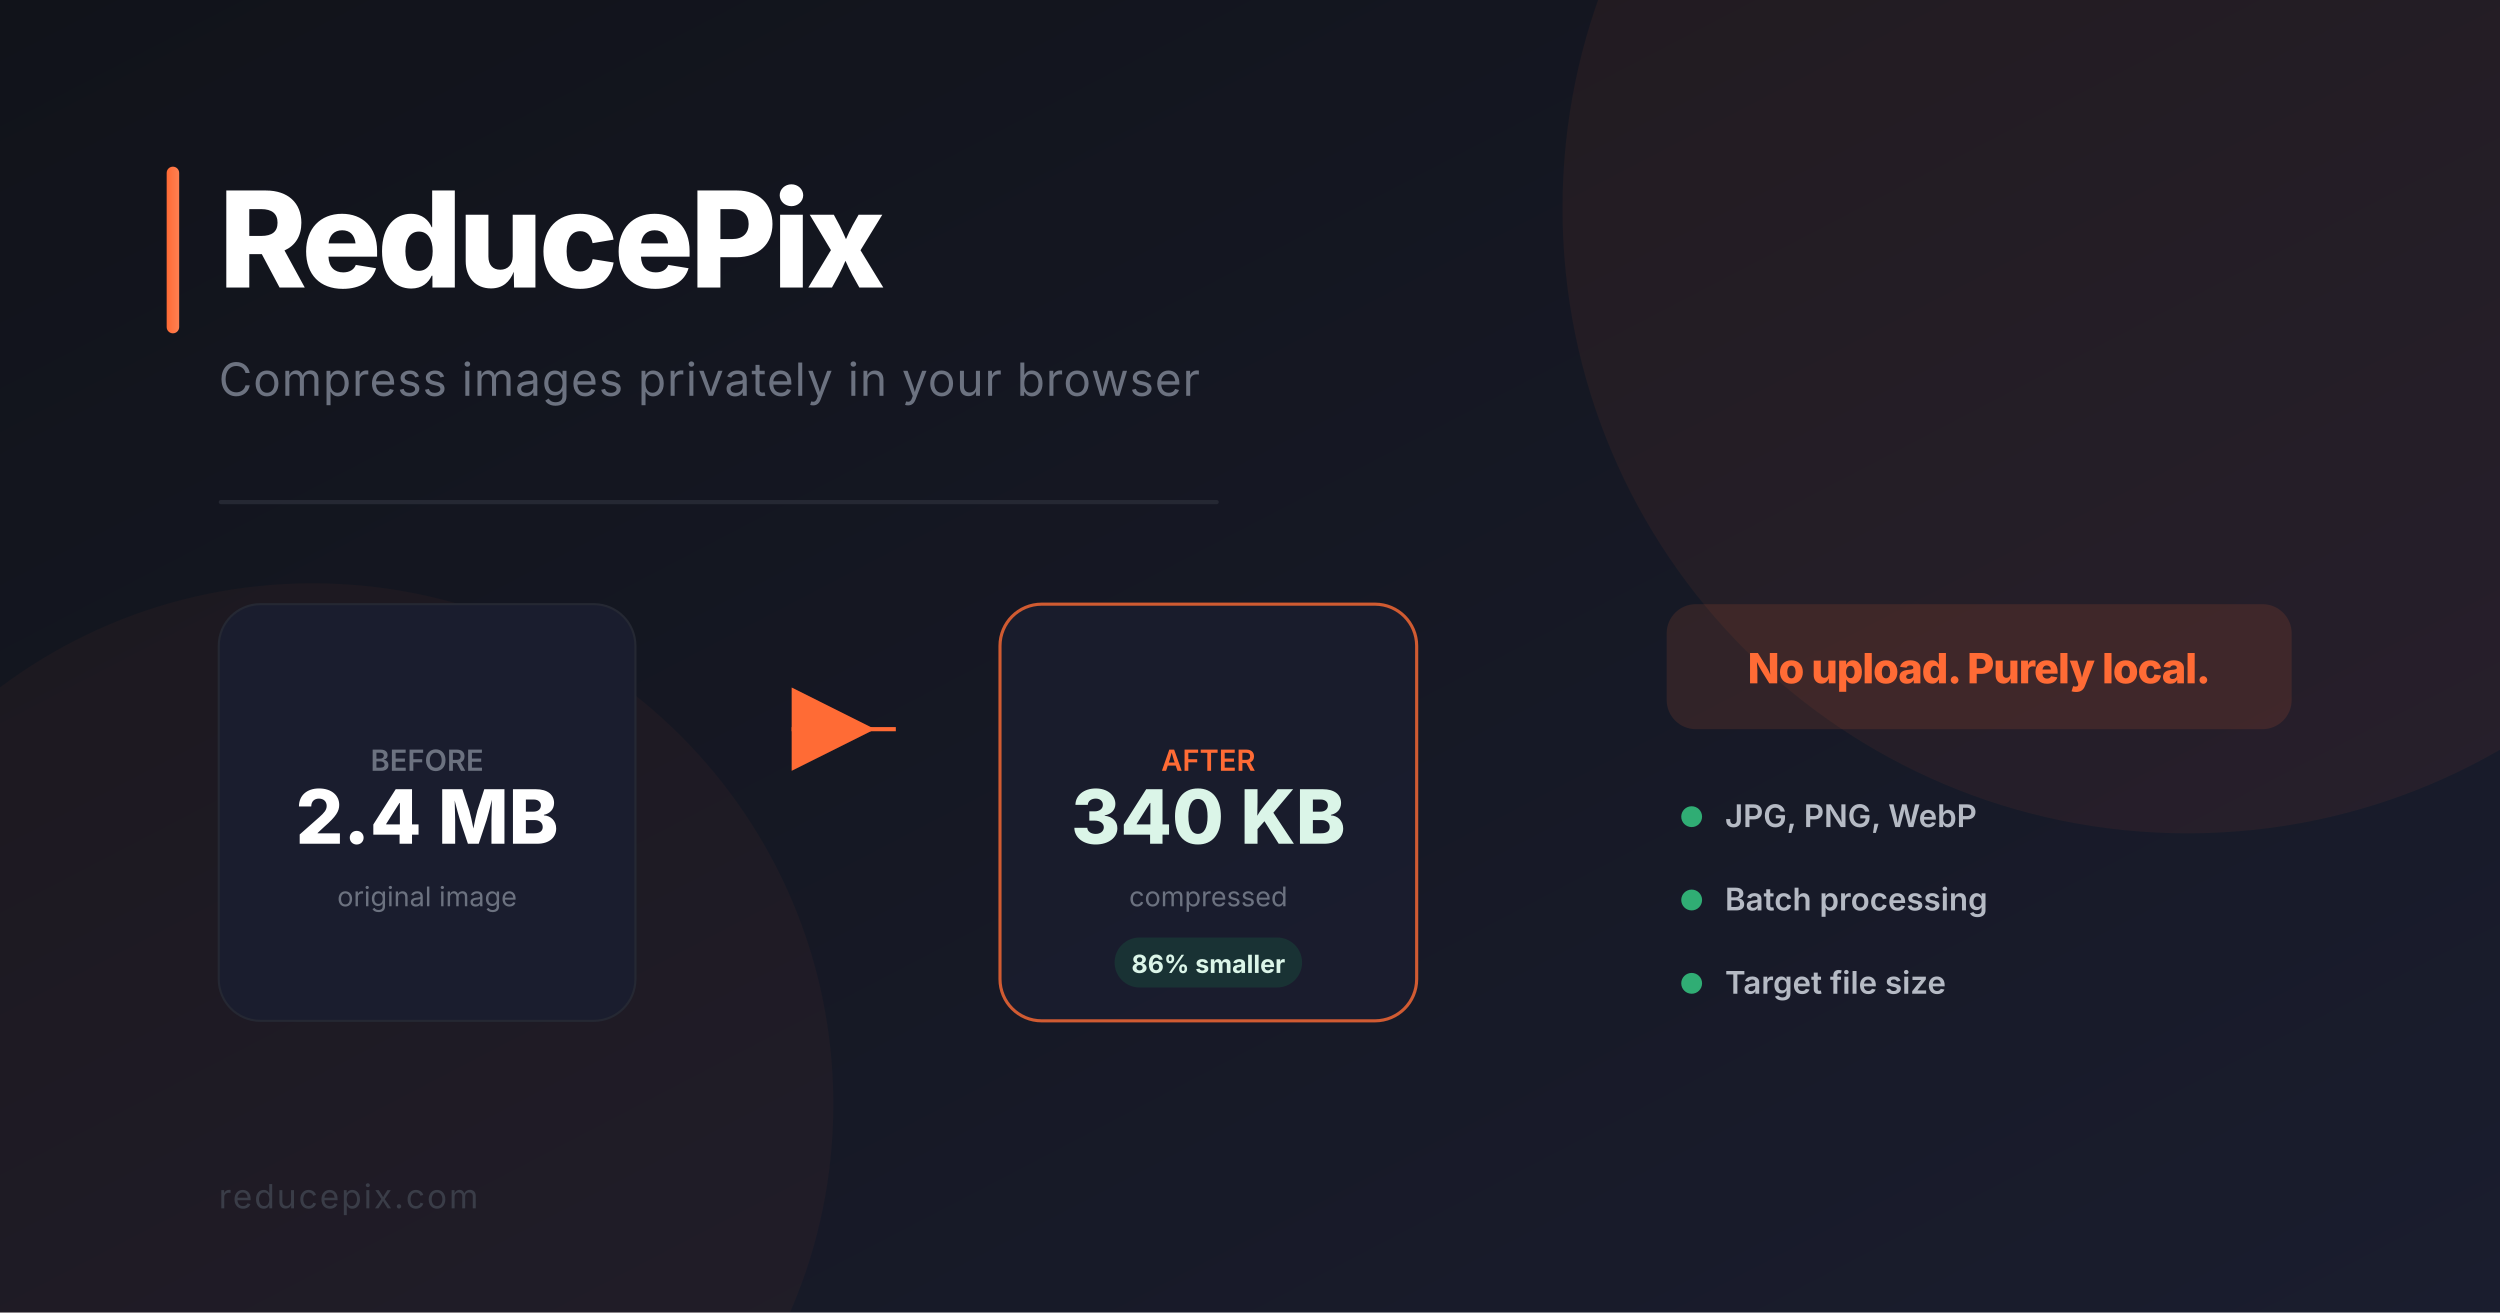
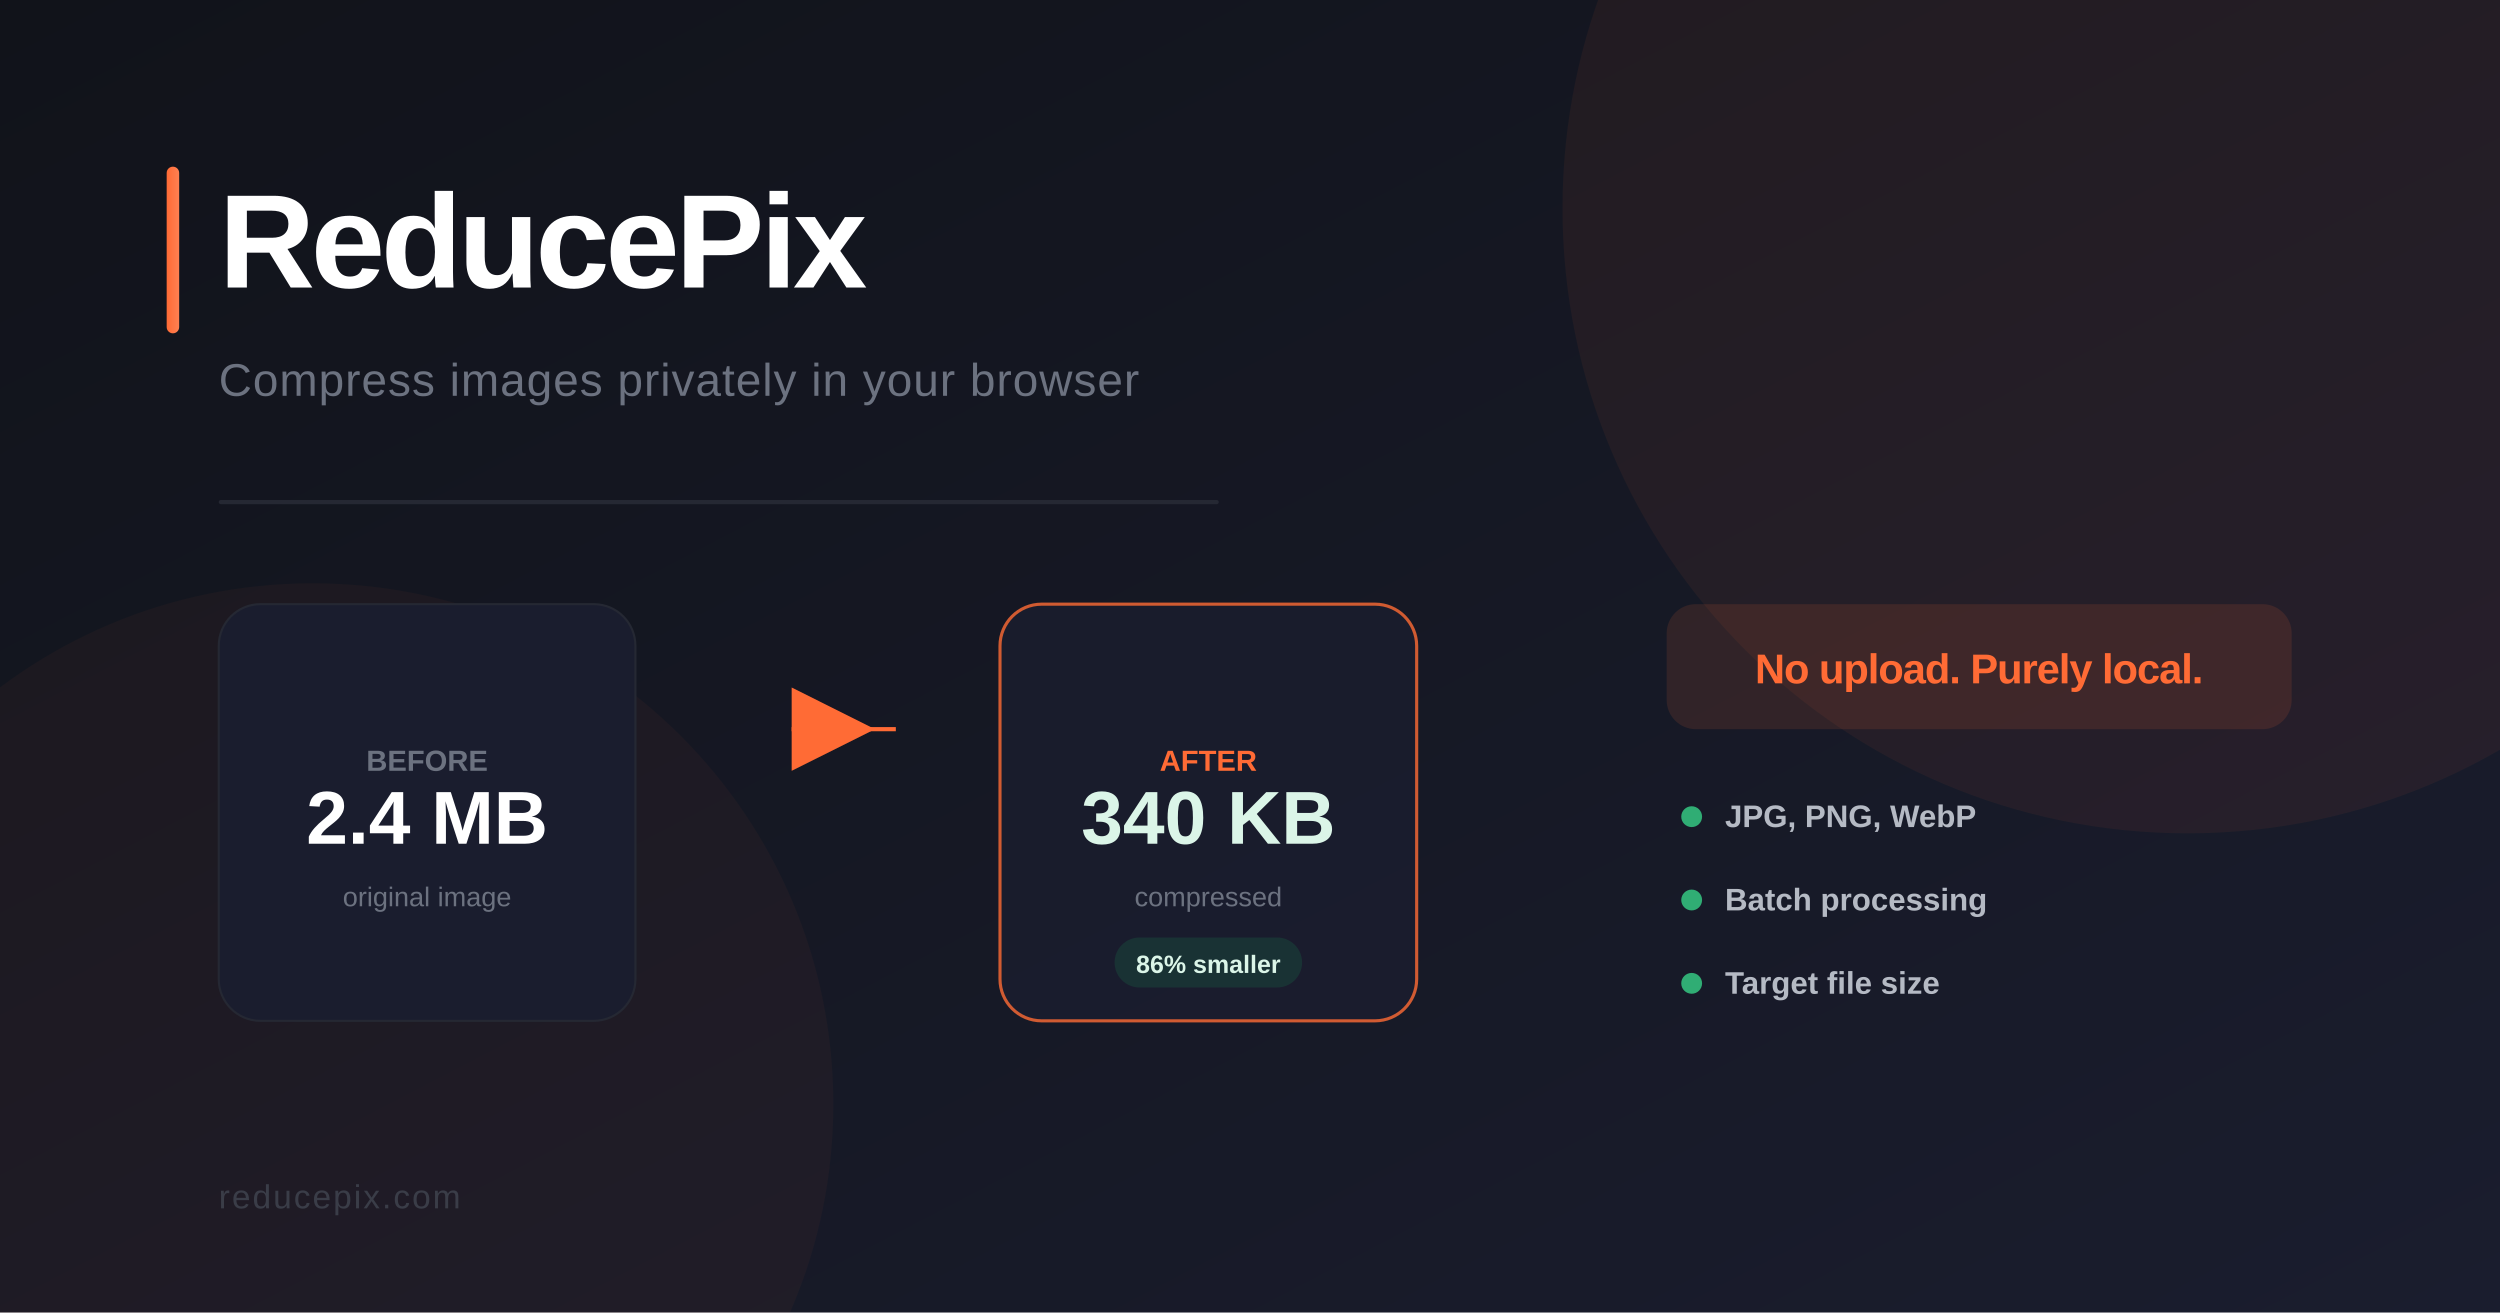
<svg xmlns="http://www.w3.org/2000/svg" width="1200" height="630" viewBox="0 0 1200 630">
  <defs>
    <linearGradient id="bg" x1="0%" y1="0%" x2="100%" y2="100%">
      <stop offset="0%" style="stop-color:#11131a" />
      <stop offset="100%" style="stop-color:#1a1d2e" />
    </linearGradient>
    <linearGradient id="accent" x1="0%" y1="0%" x2="100%" y2="0%">
      <stop offset="0%" style="stop-color:#ff6b35" />
      <stop offset="100%" style="stop-color:#ff8052" />
    </linearGradient>
  </defs>
  <rect width="1200" height="630" fill="url(#bg)" />
  <circle cx="1050" cy="100" r="300" fill="#ff6b35" opacity="0.06" />
  <circle cx="150" cy="530" r="250" fill="#ff6b35" opacity="0.04" />
  <rect x="80" y="80" width="6" height="80" rx="3" fill="url(#accent)" />
-   <text x="105" y="138" font-family="Inter, system-ui, sans-serif" font-size="64" font-weight="800" fill="#ffffff" letter-spacing="-2">ReducePix</text>
-   <text x="105" y="190" font-family="Inter, system-ui, sans-serif" font-size="22" fill="#6c7280" letter-spacing="0.5">Compress images privately in your browser</text>
+   <text x="105" y="138" font-family="Segoe UI, Arial, sans-serif" font-size="64" font-weight="800" fill="#ffffff" letter-spacing="-2">ReducePix</text>
+   <text x="105" y="190" font-family="Segoe UI, Arial, sans-serif" font-size="22" fill="#6c7280" letter-spacing="0.5">Compress images privately in your browser</text>
  <rect x="105" y="240" width="480" height="2" rx="1" fill="#252833" />
  <g transform="translate(105, 290)">
    <rect width="200" height="200" rx="20" fill="#1a1d2e" stroke="#252833" stroke-width="1" />
-     <text x="100" y="80" font-family="Inter, system-ui, sans-serif" font-size="14" fill="#6c7280" text-anchor="middle" font-weight="600">BEFORE</text>
-     <text x="100" y="115" font-family="Inter, system-ui, sans-serif" font-size="36" font-weight="800" fill="#ffffff" text-anchor="middle">2.4 MB</text>
-     <text x="100" y="145" font-family="Inter, system-ui, sans-serif" font-size="13" fill="#6c7280" text-anchor="middle">original image</text>
+     <text x="100" y="80" font-family="Segoe UI, Arial, sans-serif" font-size="14" fill="#6c7280" text-anchor="middle" font-weight="600">BEFORE</text>
+     <text x="100" y="115" font-family="Segoe UI, Arial, sans-serif" font-size="36" font-weight="800" fill="#ffffff" text-anchor="middle">2.4 MB</text>
+     <text x="100" y="145" font-family="Segoe UI, Arial, sans-serif" font-size="13" fill="#6c7280" text-anchor="middle">original image</text>
  </g>
  <g transform="translate(380, 350)">
    <polygon points="0,-20 40,0 0,20" fill="#ff6b35" />
    <line x1="0" y1="0" x2="50" y2="0" stroke="#ff6b35" stroke-width="2" />
  </g>
  <g transform="translate(480, 290)">
    <rect width="200" height="200" rx="20" fill="#1a1d2e" stroke="#ff6b35" stroke-width="1.5" opacity="0.8" />
-     <text x="100" y="80" font-family="Inter, system-ui, sans-serif" font-size="14" fill="#ff6b35" text-anchor="middle" font-weight="600">AFTER</text>
-     <text x="100" y="115" font-family="Inter, system-ui, sans-serif" font-size="36" font-weight="800" fill="#dbf5e8" text-anchor="middle">340 KB</text>
-     <text x="100" y="145" font-family="Inter, system-ui, sans-serif" font-size="13" fill="#6c7280" text-anchor="middle">compressed</text>
+     <text x="100" y="80" font-family="Segoe UI, Arial, sans-serif" font-size="14" fill="#ff6b35" text-anchor="middle" font-weight="600">AFTER</text>
+     <text x="100" y="115" font-family="Segoe UI, Arial, sans-serif" font-size="36" font-weight="800" fill="#dbf5e8" text-anchor="middle">340 KB</text>
+     <text x="100" y="145" font-family="Segoe UI, Arial, sans-serif" font-size="13" fill="#6c7280" text-anchor="middle">compressed</text>
    <rect x="55" y="160" width="90" height="24" rx="12" fill="#176644" opacity="0.3" />
-     <text x="100" y="177" font-family="Inter, system-ui, sans-serif" font-size="12" fill="#dbf5e8" text-anchor="middle" font-weight="700">86% smaller</text>
+     <text x="100" y="177" font-family="Segoe UI, Arial, sans-serif" font-size="12" fill="#dbf5e8" text-anchor="middle" font-weight="700">86% smaller</text>
  </g>
  <g transform="translate(800, 290)">
    <rect width="300" height="60" rx="14" fill="#ff6b35" opacity="0.12" />
-     <text x="150" y="38" font-family="Inter, system-ui, sans-serif" font-size="20" font-weight="800" fill="#ff6b35" text-anchor="middle" letter-spacing="-0.5">No upload. Purely local.</text>
+     <text x="150" y="38" font-family="Segoe UI, Arial, sans-serif" font-size="20" font-weight="800" fill="#ff6b35" text-anchor="middle" letter-spacing="-0.5">No upload. Purely local.</text>
  </g>
  <g transform="translate(800, 380)">
    <circle cx="12" cy="12" r="5" fill="#30ad74" />
-     <text x="28" y="17" font-family="Inter, system-ui, sans-serif" font-size="15" fill="#b5bac4" font-weight="600">JPG, PNG, WebP</text>
+     <text x="28" y="17" font-family="Segoe UI, Arial, sans-serif" font-size="15" fill="#b5bac4" font-weight="600">JPG, PNG, WebP</text>
  </g>
  <g transform="translate(800, 420)">
    <circle cx="12" cy="12" r="5" fill="#30ad74" />
-     <text x="28" y="17" font-family="Inter, system-ui, sans-serif" font-size="15" fill="#b5bac4" font-weight="600">Batch processing</text>
+     <text x="28" y="17" font-family="Segoe UI, Arial, sans-serif" font-size="15" fill="#b5bac4" font-weight="600">Batch processing</text>
  </g>
  <g transform="translate(800, 460)">
    <circle cx="12" cy="12" r="5" fill="#30ad74" />
-     <text x="28" y="17" font-family="Inter, system-ui, sans-serif" font-size="15" fill="#b5bac4" font-weight="600">Target file size</text>
+     <text x="28" y="17" font-family="Segoe UI, Arial, sans-serif" font-size="15" fill="#b5bac4" font-weight="600">Target file size</text>
  </g>
-   <text x="105" y="580" font-family="Inter, system-ui, sans-serif" font-size="16" fill="#3a3d48" letter-spacing="1">reducepix.com</text>
+   <text x="105" y="580" font-family="Segoe UI, Arial, sans-serif" font-size="16" fill="#3a3d48" letter-spacing="1">reducepix.com</text>
</svg>
